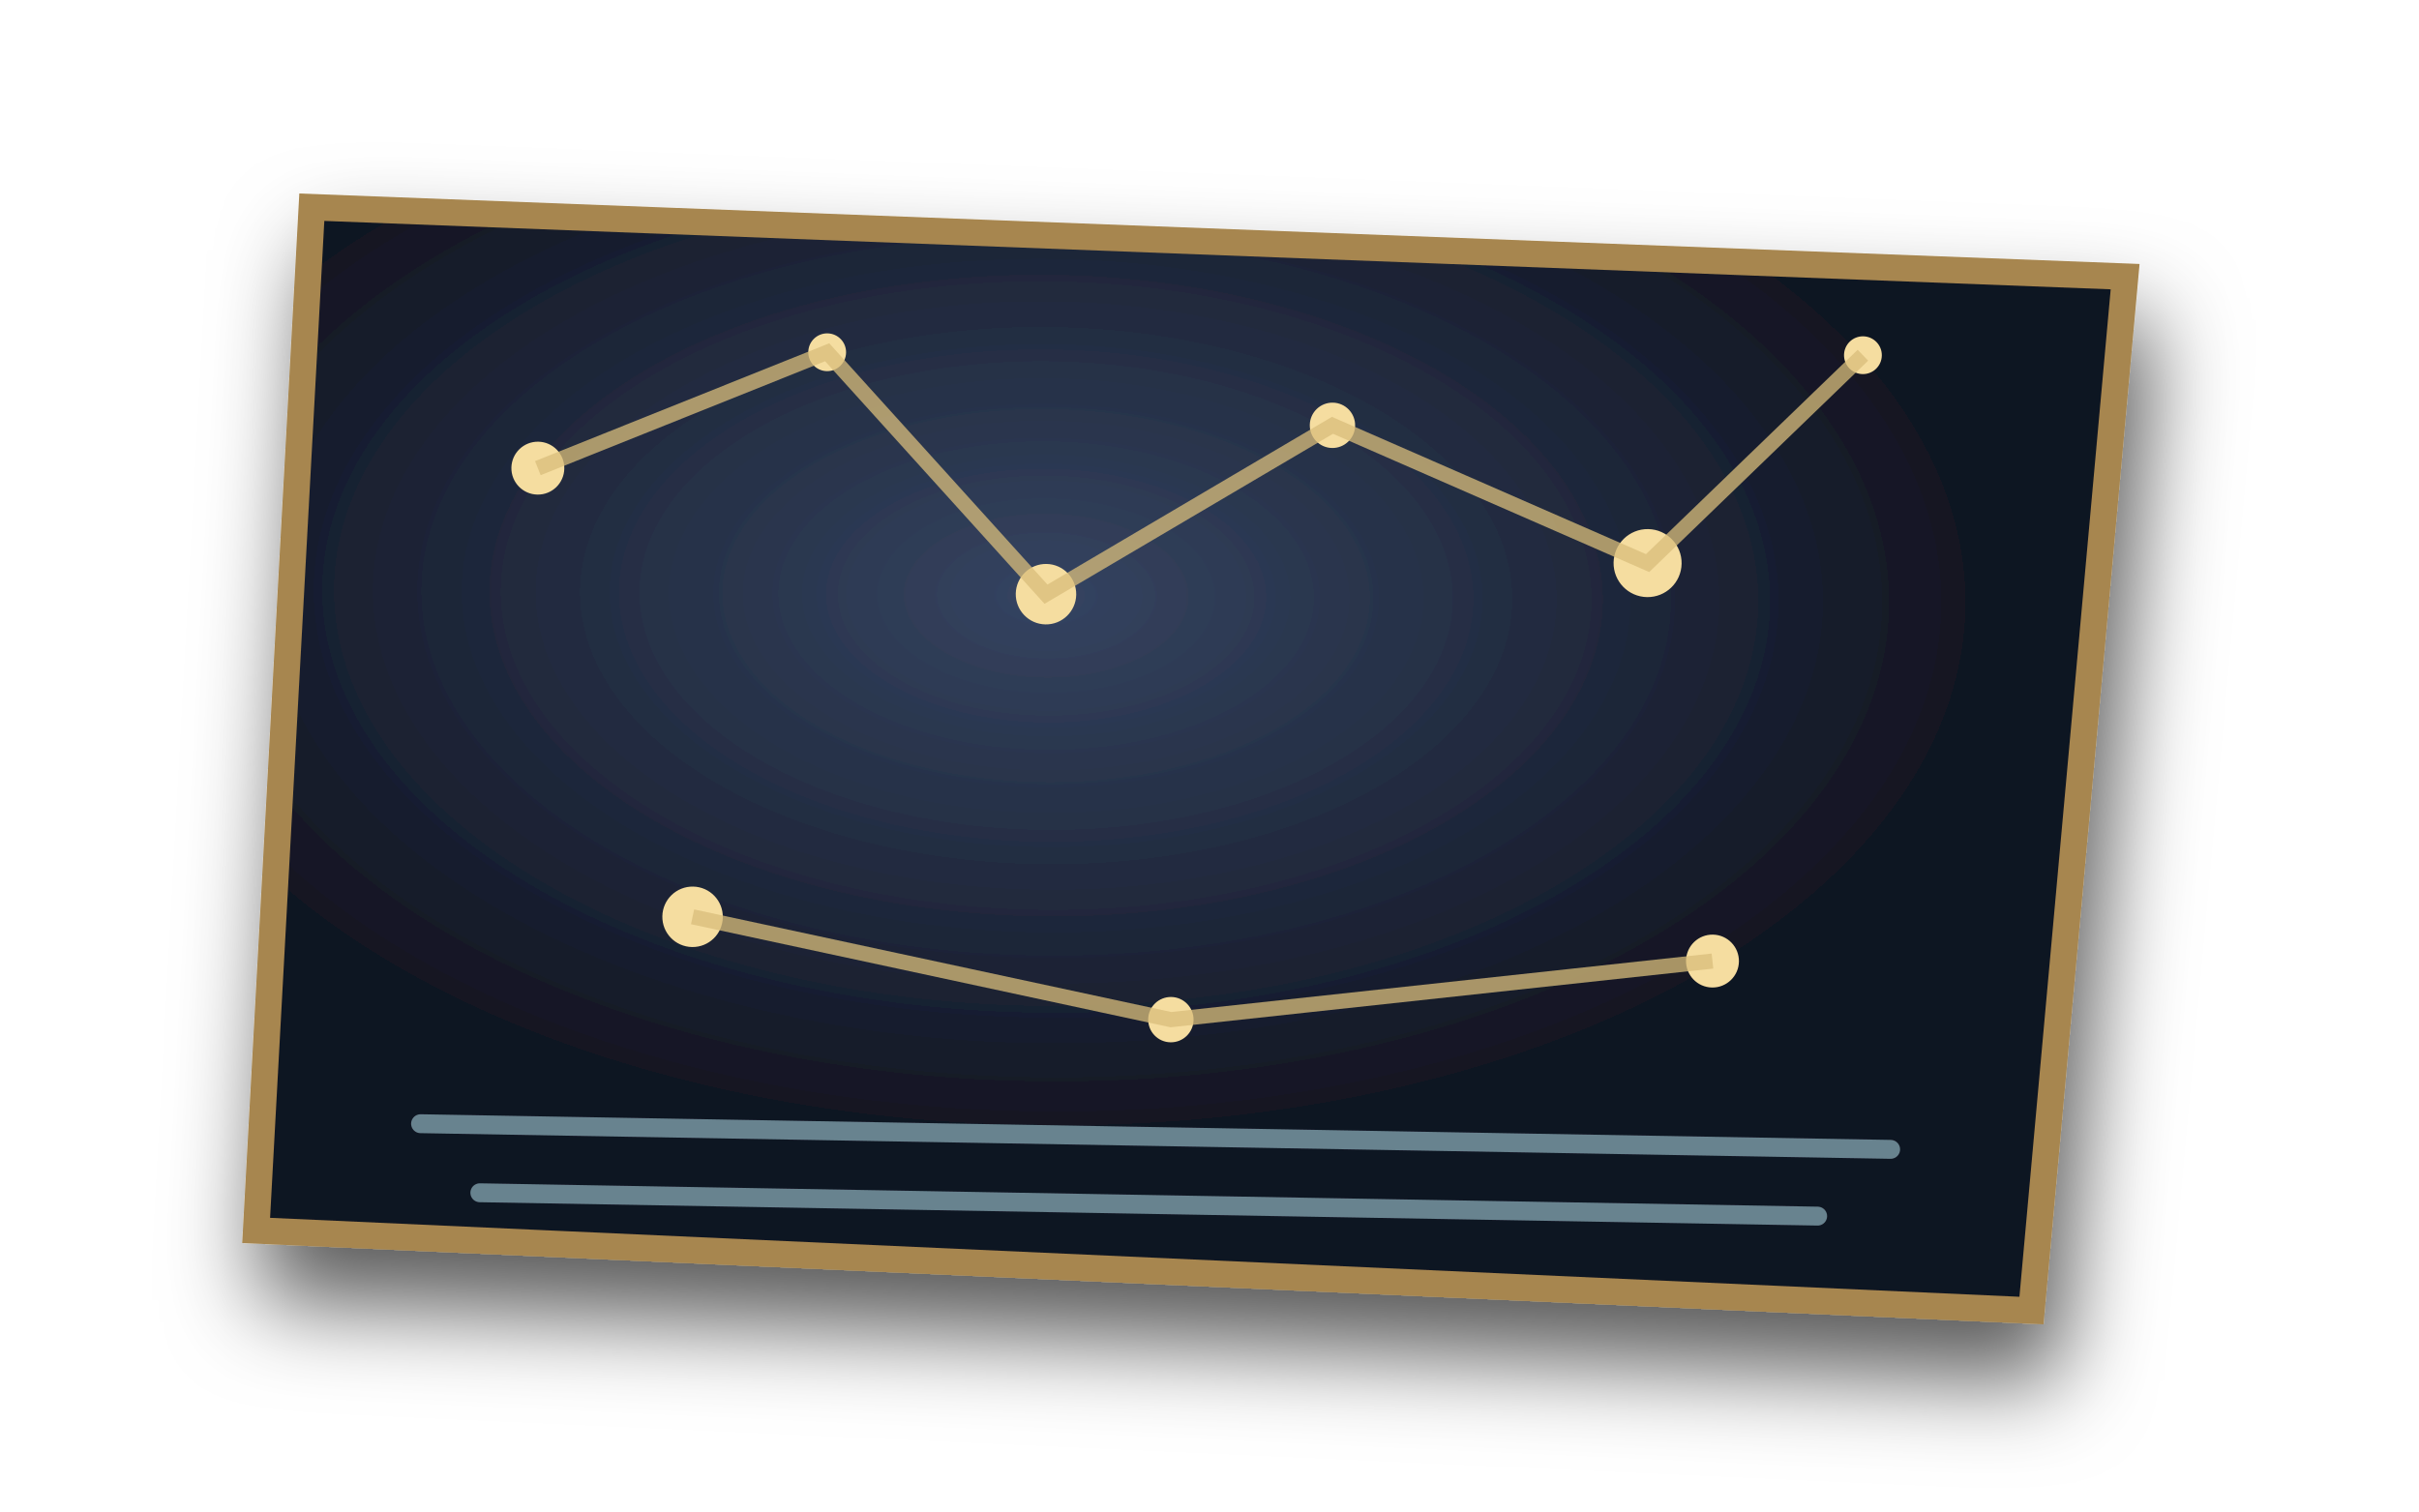
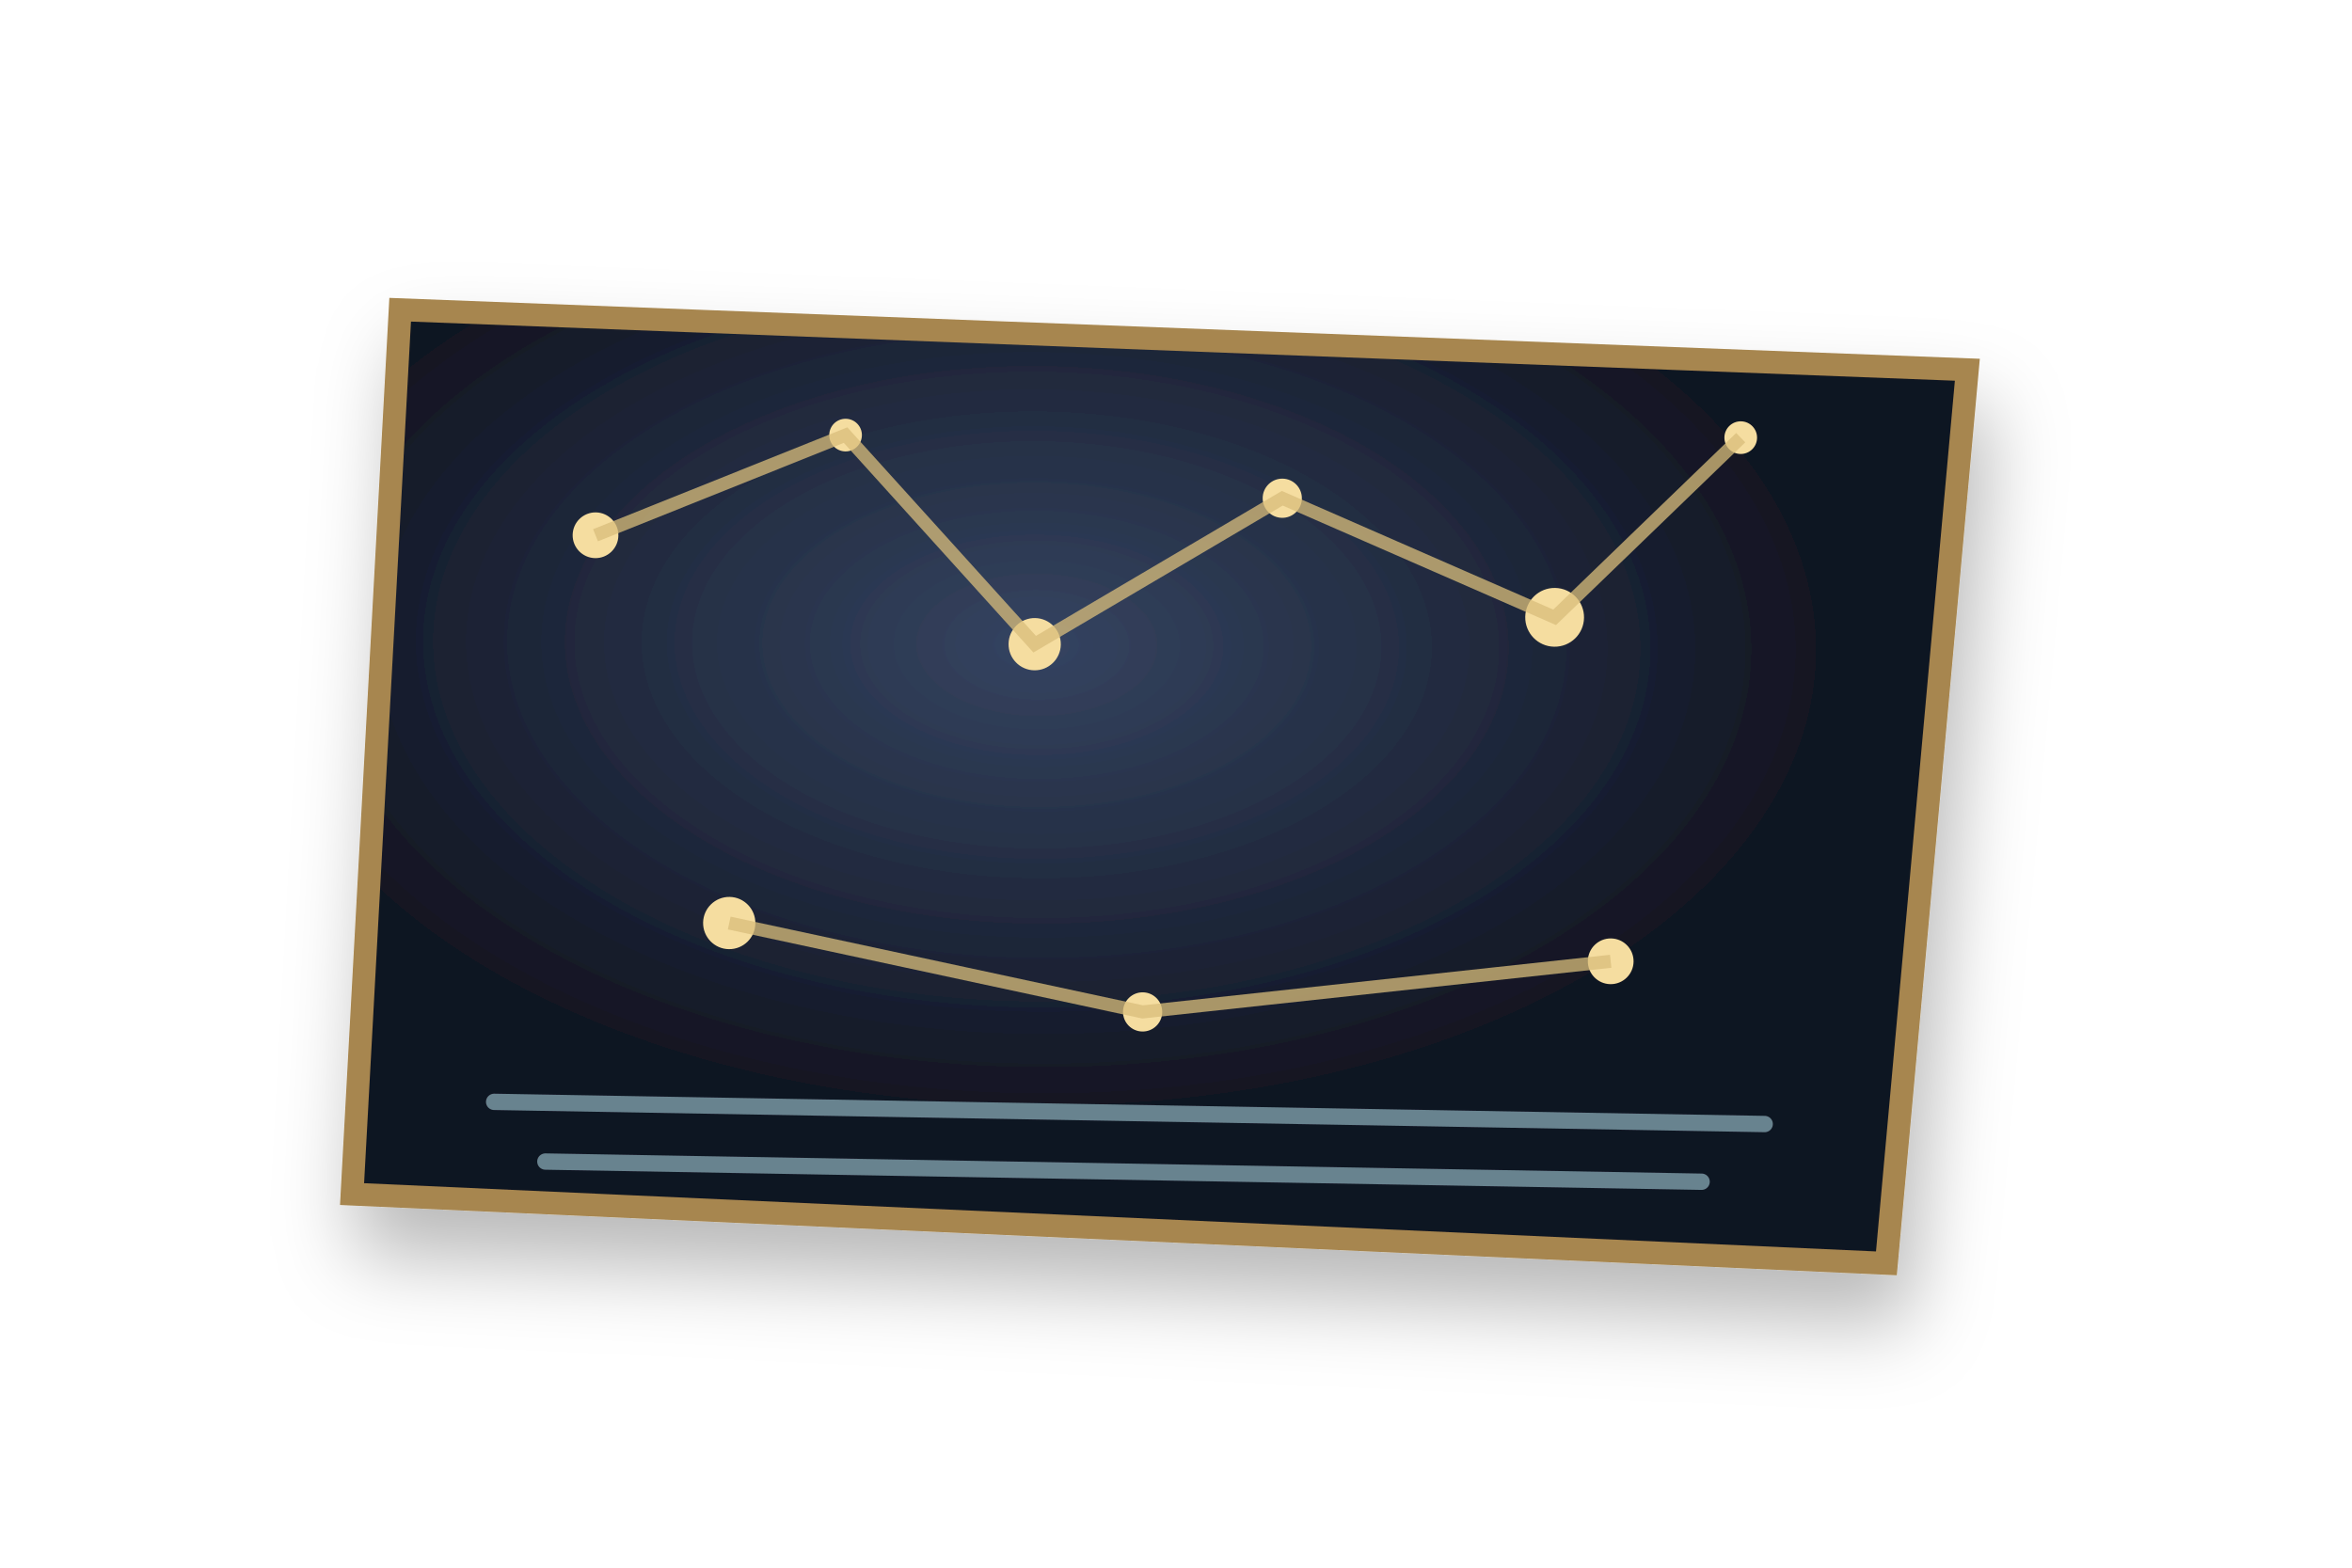
- <svg xmlns="http://www.w3.org/2000/svg" viewBox="0 0 640 400" role="img" aria-labelledby="title desc">
+ <svg xmlns="http://www.w3.org/2000/svg" viewBox="-40 -40 720 480" role="img" aria-labelledby="title desc">
  <defs>
    <radialGradient id="night" cx="42%" cy="35%">
      <stop stop-color="#354461" />
      <stop offset="1" stop-color="#111522" />
    </radialGradient>
    <filter id="shadow" x="-30%" y="-35%" width="160%" height="180%">
-       <feDropShadow dx="4" dy="15" stdDeviation="12" flood-opacity=".65" />
+       <feDropShadow dx="4" dy="15" stdDeviation="12" flood-opacity=".28" />
    </filter>
  </defs>
  <g filter="url(#shadow)" transform="rotate(1 320 200)">
    <path d="M80 59l480 10-20 274-470-13z" fill="url(#night)" stroke="#a7864f" stroke-width="7" />
    <g fill="#f5dda0">
      <circle cx="141" cy="127" r="7" />
      <circle cx="217" cy="95" r="5" />
      <circle cx="276" cy="158" r="8" />
      <circle cx="351" cy="112" r="6" />
      <circle cx="435" cy="147" r="9" />
      <circle cx="491" cy="91" r="5" />
      <circle cx="184" cy="245" r="8" />
      <circle cx="311" cy="270" r="6" />
      <circle cx="454" cy="252" r="7" />
    </g>
    <path d="M141 127l76-32 59 63 75-46 84 35 56-56M184 245l127 25 143-18" fill="none" stroke="#d9bd7b" stroke-width="4" opacity=".75" />
    <path d="M113 301h389M129 319h354" stroke="#8db2bd" stroke-width="5" stroke-linecap="round" opacity=".7" />
  </g>
</svg>
